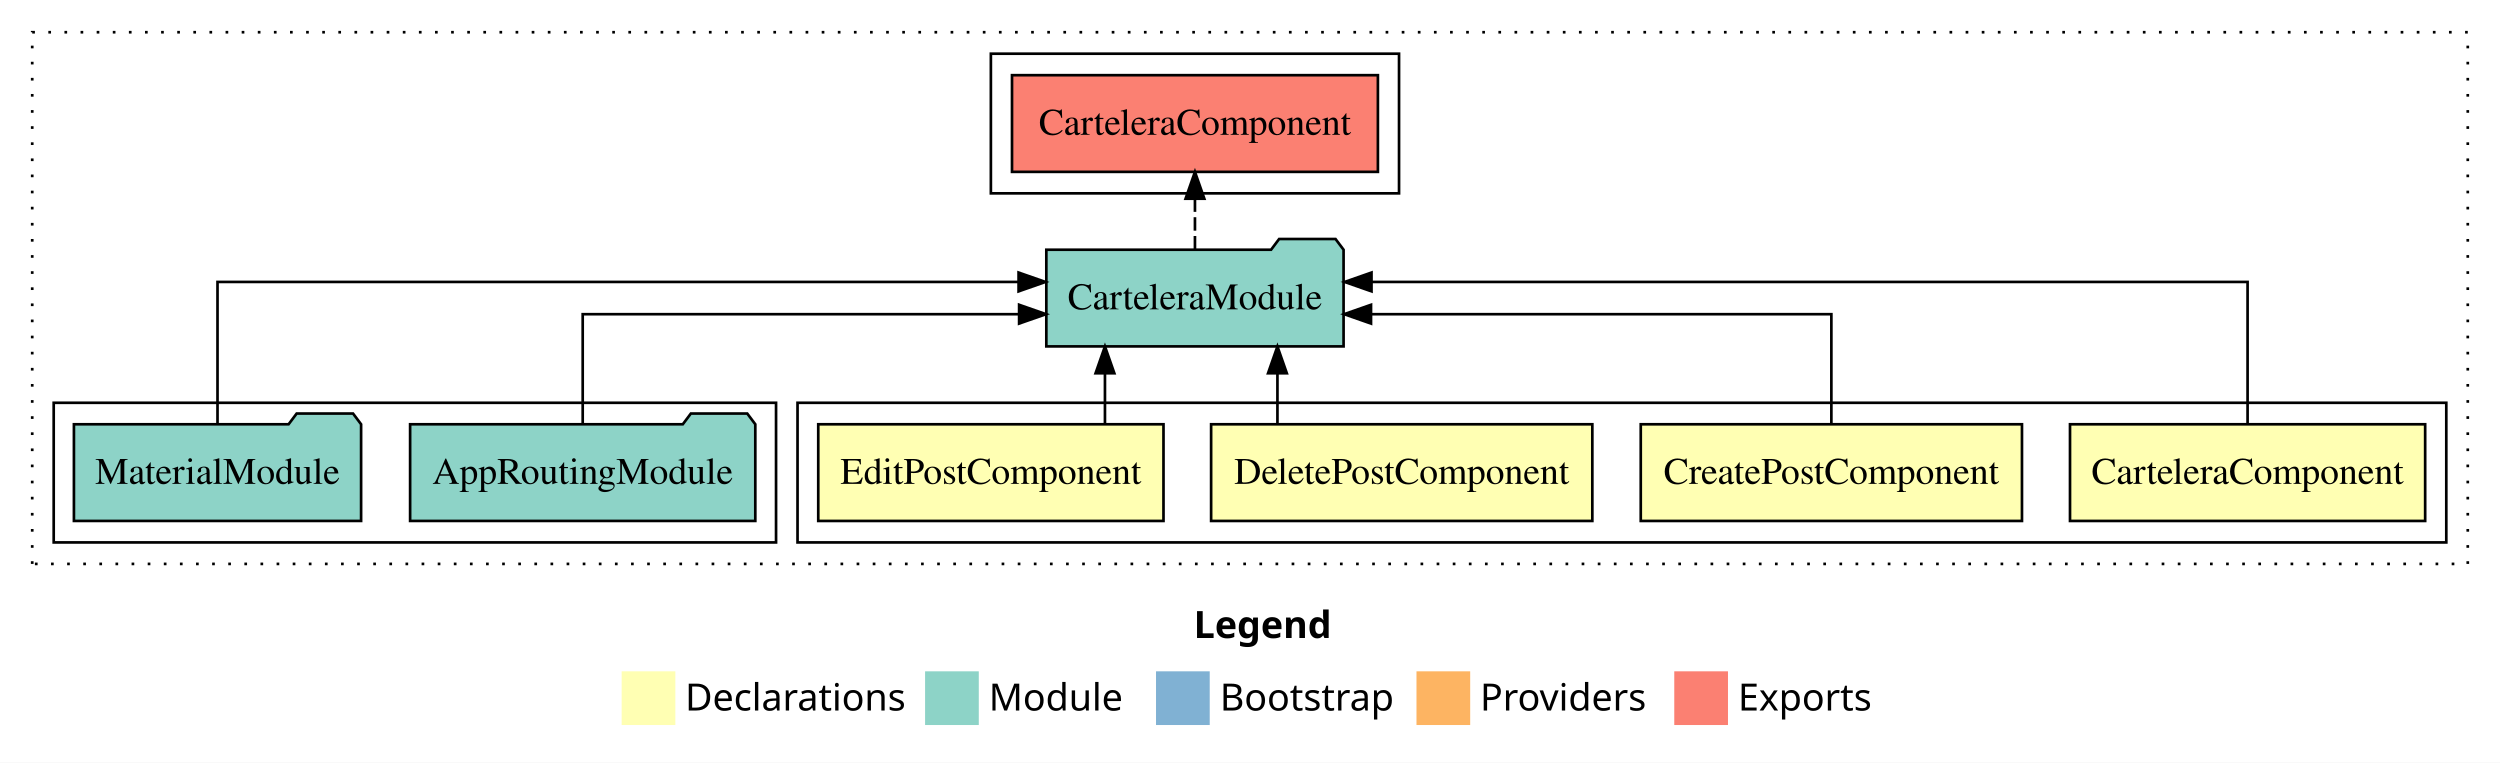
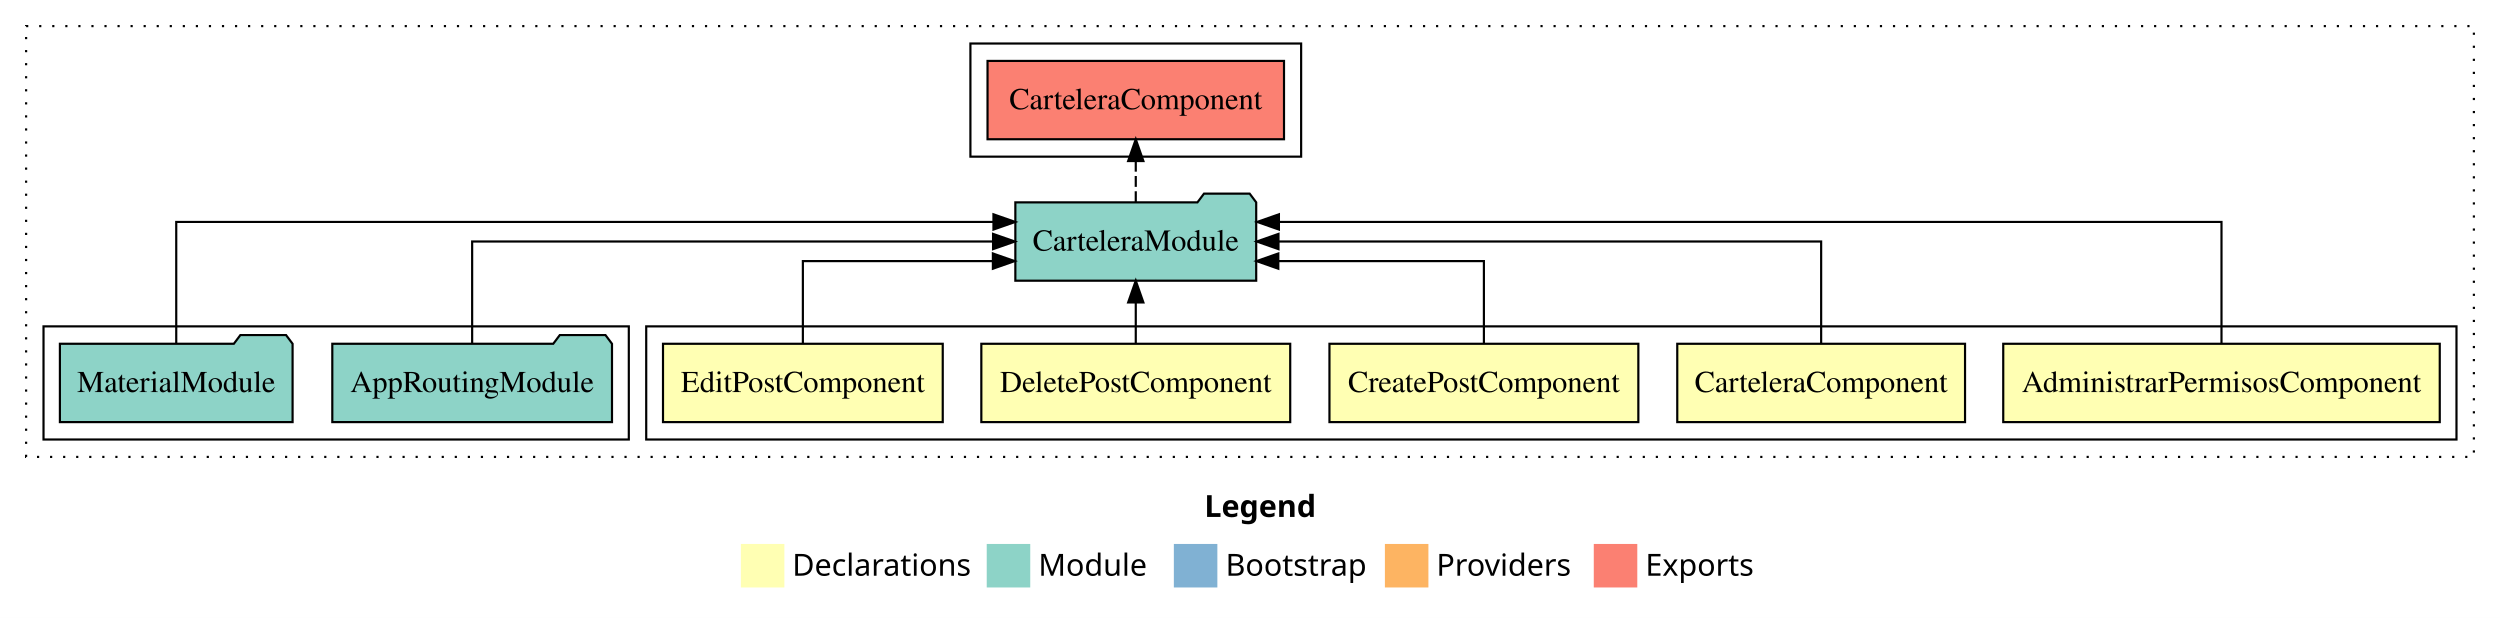
- <svg xmlns="http://www.w3.org/2000/svg" width="931pt" height="284pt" viewBox="0.00 0.00 931.00 284.00">
+ <svg xmlns="http://www.w3.org/2000/svg" width="1149pt" height="284pt" viewBox="0.00 0.00 1149.00 284.00">
  <g id="graph0" class="graph" transform="scale(1 1) rotate(0) translate(4 280)">
-     <polygon fill="#ffffff" stroke="transparent" points="-4,4 -4,-280 927,-280 927,4 -4,4" />
-     <text text-anchor="start" x="440.509" y="-42.4" font-family="sans-serif" font-weight="bold" font-size="14.00" fill="#000000">Legend</text>
-     <polygon fill="#ffffb3" stroke="transparent" points="227.5,-10 227.5,-30 247.5,-30 247.5,-10 227.5,-10" />
-     <text text-anchor="start" x="251.129" y="-15.4" font-family="sans-serif" font-size="14.00" fill="#000000">  Declarations</text>
-     <polygon fill="#8dd3c7" stroke="transparent" points="340.5,-10 340.5,-30 360.5,-30 360.5,-10 340.5,-10" />
-     <text text-anchor="start" x="364.225" y="-15.4" font-family="sans-serif" font-size="14.00" fill="#000000">  Module</text>
-     <polygon fill="#80b1d3" stroke="transparent" points="426.5,-10 426.5,-30 446.5,-30 446.5,-10 426.5,-10" />
-     <text text-anchor="start" x="450.281" y="-15.4" font-family="sans-serif" font-size="14.00" fill="#000000">  Bootstrap</text>
-     <polygon fill="#fdb462" stroke="transparent" points="523.5,-10 523.5,-30 543.5,-30 543.5,-10 523.5,-10" />
-     <text text-anchor="start" x="547.173" y="-15.4" font-family="sans-serif" font-size="14.00" fill="#000000">  Providers</text>
-     <polygon fill="#fb8072" stroke="transparent" points="619.5,-10 619.5,-30 639.5,-30 639.5,-10 619.5,-10" />
-     <text text-anchor="start" x="643.226" y="-15.4" font-family="sans-serif" font-size="14.00" fill="#000000">  Exports</text>
+     <polygon fill="#ffffff" stroke="transparent" points="-4,4 -4,-280 1145,-280 1145,4 -4,4" />
+     <text text-anchor="start" x="549.509" y="-42.4" font-family="sans-serif" font-weight="bold" font-size="14.00" fill="#000000">Legend</text>
+     <polygon fill="#ffffb3" stroke="transparent" points="336.5,-10 336.5,-30 356.5,-30 356.5,-10 336.5,-10" />
+     <text text-anchor="start" x="360.129" y="-15.4" font-family="sans-serif" font-size="14.00" fill="#000000">  Declarations</text>
+     <polygon fill="#8dd3c7" stroke="transparent" points="449.5,-10 449.5,-30 469.5,-30 469.5,-10 449.5,-10" />
+     <text text-anchor="start" x="473.225" y="-15.4" font-family="sans-serif" font-size="14.00" fill="#000000">  Module</text>
+     <polygon fill="#80b1d3" stroke="transparent" points="535.5,-10 535.5,-30 555.5,-30 555.5,-10 535.5,-10" />
+     <text text-anchor="start" x="559.281" y="-15.4" font-family="sans-serif" font-size="14.00" fill="#000000">  Bootstrap</text>
+     <polygon fill="#fdb462" stroke="transparent" points="632.5,-10 632.5,-30 652.5,-30 652.5,-10 632.5,-10" />
+     <text text-anchor="start" x="656.173" y="-15.4" font-family="sans-serif" font-size="14.00" fill="#000000">  Providers</text>
+     <polygon fill="#fb8072" stroke="transparent" points="728.5,-10 728.5,-30 748.5,-30 748.5,-10 728.5,-10" />
+     <text text-anchor="start" x="752.226" y="-15.4" font-family="sans-serif" font-size="14.00" fill="#000000">  Exports</text>
    <g id="clust1" class="cluster">
-       <polygon fill="none" stroke="#000000" stroke-dasharray="1,5" points="8,-70 8,-268 915,-268 915,-70 8,-70" />
+       <polygon fill="none" stroke="#000000" stroke-dasharray="1,5" points="8,-70 8,-268 1133,-268 1133,-70 8,-70" />
    </g>
    <g id="clust2" class="cluster">
-       <polygon fill="none" stroke="#000000" points="293,-78 293,-130 907,-130 907,-78 293,-78" />
+       <polygon fill="none" stroke="#000000" points="293,-78 293,-130 1125,-130 1125,-78 293,-78" />
    </g>
-     <g id="clust7" class="cluster">
+     <g id="clust8" class="cluster">
      <polygon fill="none" stroke="#000000" points="16,-78 16,-130 285,-130 285,-78 16,-78" />
    </g>
-     <g id="clust8" class="cluster">
-       <polygon fill="none" stroke="#000000" points="365,-208 365,-260 517,-260 517,-208 365,-208" />
+     <g id="clust9" class="cluster">
+       <polygon fill="none" stroke="#000000" points="442,-208 442,-260 594,-260 594,-208 442,-208" />
    </g>
    <g id="node1" class="node">
+       <polygon fill="#ffffb3" stroke="#000000" points="1117.31,-122 916.69,-122 916.69,-86 1117.31,-86 1117.31,-122" />
+       <text text-anchor="middle" x="1017" y="-99.8" font-family="Times,serif" font-size="14.00" fill="#000000">AdministrarPermisosComponent</text>
+     </g>
+     <g id="node6" class="node">
+       <polygon fill="#8dd3c7" stroke="#000000" points="573.347,-187 570.347,-191 549.347,-191 546.347,-187 462.653,-187 462.653,-151 573.347,-151 573.347,-187" />
+       <text text-anchor="middle" x="518" y="-164.8" font-family="Times,serif" font-size="14.00" fill="#000000">CarteleraModule</text>
+     </g>
+     <g id="edge1" class="edge">
+       <path fill="none" stroke="#000000" d="M1017,-122.292C1017,-144.206 1017,-178 1017,-178 1017,-178 583.789,-178 583.789,-178" />
+       <polygon fill="#000000" stroke="#000000" points="583.789,-174.5 573.789,-178 583.789,-181.5 583.789,-174.5" />
+     </g>
+     <g id="node2" class="node">
      <polygon fill="#ffffb3" stroke="#000000" points="899.13,-122 766.87,-122 766.87,-86 899.13,-86 899.13,-122" />
      <text text-anchor="middle" x="833" y="-99.8" font-family="Times,serif" font-size="14.00" fill="#000000">CarteleraComponent</text>
    </g>
-     <g id="node5" class="node">
-       <polygon fill="#8dd3c7" stroke="#000000" points="496.347,-187 493.347,-191 472.347,-191 469.347,-187 385.653,-187 385.653,-151 496.347,-151 496.347,-187" />
-       <text text-anchor="middle" x="441" y="-164.8" font-family="Times,serif" font-size="14.00" fill="#000000">CarteleraModule</text>
+     <g id="edge2" class="edge">
+       <path fill="none" stroke="#000000" d="M833,-122.106C833,-141.339 833,-169 833,-169 833,-169 583.591,-169 583.591,-169" />
+       <polygon fill="#000000" stroke="#000000" points="583.591,-165.5 573.591,-169 583.591,-172.5 583.591,-165.5" />
    </g>
-     <g id="edge1" class="edge">
-       <path fill="none" stroke="#000000" d="M833,-122.284C833,-143.321 833,-175 833,-175 833,-175 506.748,-175 506.748,-175" />
-       <polygon fill="#000000" stroke="#000000" points="506.748,-171.5 496.748,-175 506.748,-178.5 506.748,-171.5" />
-     </g>
-     <g id="node2" class="node">
+     <g id="node3" class="node">
      <polygon fill="#ffffb3" stroke="#000000" points="748.982,-122 607.018,-122 607.018,-86 748.982,-86 748.982,-122" />
      <text text-anchor="middle" x="678" y="-99.8" font-family="Times,serif" font-size="14.00" fill="#000000">CreatePostComponent</text>
    </g>
-     <g id="edge2" class="edge">
-       <path fill="none" stroke="#000000" d="M678,-122.022C678,-139.373 678,-163 678,-163 678,-163 506.566,-163 506.566,-163" />
-       <polygon fill="#000000" stroke="#000000" points="506.566,-159.5 496.566,-163 506.566,-166.5 506.566,-159.5" />
+     <g id="edge3" class="edge">
+       <path fill="none" stroke="#000000" d="M678,-122.027C678,-138.398 678,-160 678,-160 678,-160 583.511,-160 583.511,-160" />
+       <polygon fill="#000000" stroke="#000000" points="583.511,-156.5 573.511,-160 583.511,-163.5 583.511,-156.5" />
    </g>
-     <g id="node3" class="node">
+     <g id="node4" class="node">
      <polygon fill="#ffffb3" stroke="#000000" points="588.982,-122 447.018,-122 447.018,-86 588.982,-86 588.982,-122" />
      <text text-anchor="middle" x="518" y="-99.8" font-family="Times,serif" font-size="14.00" fill="#000000">DeletePostComponent</text>
    </g>
-     <g id="edge3" class="edge">
-       <path fill="none" stroke="#000000" d="M471.716,-122.106C471.716,-122.106 471.716,-140.991 471.716,-140.991" />
-       <polygon fill="#000000" stroke="#000000" points="468.216,-140.991 471.716,-150.991 475.216,-140.991 468.216,-140.991" />
+     <g id="edge4" class="edge">
+       <path fill="none" stroke="#000000" d="M518,-122.106C518,-122.106 518,-140.991 518,-140.991" />
+       <polygon fill="#000000" stroke="#000000" points="514.5,-140.991 518,-150.991 521.5,-140.991 514.5,-140.991" />
    </g>
-     <g id="node4" class="node">
+     <g id="node5" class="node">
      <polygon fill="#ffffb3" stroke="#000000" points="429.284,-122 300.716,-122 300.716,-86 429.284,-86 429.284,-122" />
      <text text-anchor="middle" x="365" y="-99.8" font-family="Times,serif" font-size="14.00" fill="#000000">EditPostComponent</text>
    </g>
-     <g id="edge4" class="edge">
-       <path fill="none" stroke="#000000" d="M407.484,-122.106C407.484,-122.106 407.484,-140.991 407.484,-140.991" />
-       <polygon fill="#000000" stroke="#000000" points="403.984,-140.991 407.484,-150.991 410.984,-140.991 403.984,-140.991" />
+     <g id="edge5" class="edge">
+       <path fill="none" stroke="#000000" d="M365,-122.027C365,-138.398 365,-160 365,-160 365,-160 452.331,-160 452.331,-160" />
+       <polygon fill="#000000" stroke="#000000" points="452.331,-163.5 462.331,-160 452.331,-156.5 452.331,-163.5" />
    </g>
-     <g id="node8" class="node">
-       <polygon fill="#fb8072" stroke="#000000" points="509.13,-252 372.87,-252 372.87,-216 509.13,-216 509.13,-252" />
-       <text text-anchor="middle" x="441" y="-229.8" font-family="Times,serif" font-size="14.00" fill="#000000">CarteleraComponent </text>
+     <g id="node9" class="node">
+       <polygon fill="#fb8072" stroke="#000000" points="586.13,-252 449.87,-252 449.87,-216 586.13,-216 586.13,-252" />
+       <text text-anchor="middle" x="518" y="-229.8" font-family="Times,serif" font-size="14.00" fill="#000000">CarteleraComponent </text>
    </g>
-     <g id="edge7" class="edge">
-       <path fill="none" stroke="#000000" stroke-dasharray="5,2" d="M441,-187.106C441,-187.106 441,-205.991 441,-205.991" />
-       <polygon fill="#000000" stroke="#000000" points="437.5,-205.991 441,-215.991 444.5,-205.991 437.5,-205.991" />
+     <g id="edge8" class="edge">
+       <path fill="none" stroke="#000000" stroke-dasharray="5,2" d="M518,-187.106C518,-187.106 518,-205.991 518,-205.991" />
+       <polygon fill="#000000" stroke="#000000" points="514.5,-205.991 518,-215.991 521.5,-205.991 514.5,-205.991" />
    </g>
-     <g id="node6" class="node">
+     <g id="node7" class="node">
      <polygon fill="#8dd3c7" stroke="#000000" points="277.274,-122 274.274,-126 253.274,-126 250.274,-122 148.726,-122 148.726,-86 277.274,-86 277.274,-122" />
      <text text-anchor="middle" x="213" y="-99.8" font-family="Times,serif" font-size="14.00" fill="#000000">AppRoutingModule</text>
    </g>
-     <g id="edge5" class="edge">
-       <path fill="none" stroke="#000000" d="M213,-122.022C213,-139.373 213,-163 213,-163 213,-163 375.517,-163 375.517,-163" />
-       <polygon fill="#000000" stroke="#000000" points="375.517,-166.5 385.517,-163 375.516,-159.5 375.517,-166.5" />
+     <g id="edge6" class="edge">
+       <path fill="none" stroke="#000000" d="M213,-122.106C213,-141.339 213,-169 213,-169 213,-169 452.413,-169 452.413,-169" />
+       <polygon fill="#000000" stroke="#000000" points="452.413,-172.5 462.413,-169 452.413,-165.5 452.413,-172.5" />
    </g>
-     <g id="node7" class="node">
+     <g id="node8" class="node">
      <polygon fill="#8dd3c7" stroke="#000000" points="130.471,-122 127.471,-126 106.471,-126 103.471,-122 23.529,-122 23.529,-86 130.471,-86 130.471,-122" />
      <text text-anchor="middle" x="77" y="-99.8" font-family="Times,serif" font-size="14.00" fill="#000000">MaterialModule</text>
    </g>
-     <g id="edge6" class="edge">
-       <path fill="none" stroke="#000000" d="M77,-122.284C77,-143.321 77,-175 77,-175 77,-175 375.32,-175 375.32,-175" />
-       <polygon fill="#000000" stroke="#000000" points="375.32,-178.5 385.32,-175 375.32,-171.5 375.32,-178.5" />
+     <g id="edge7" class="edge">
+       <path fill="none" stroke="#000000" d="M77,-122.292C77,-144.206 77,-178 77,-178 77,-178 452.594,-178 452.594,-178" />
+       <polygon fill="#000000" stroke="#000000" points="452.594,-181.5 462.594,-178 452.594,-174.5 452.594,-181.5" />
    </g>
  </g>
</svg>
